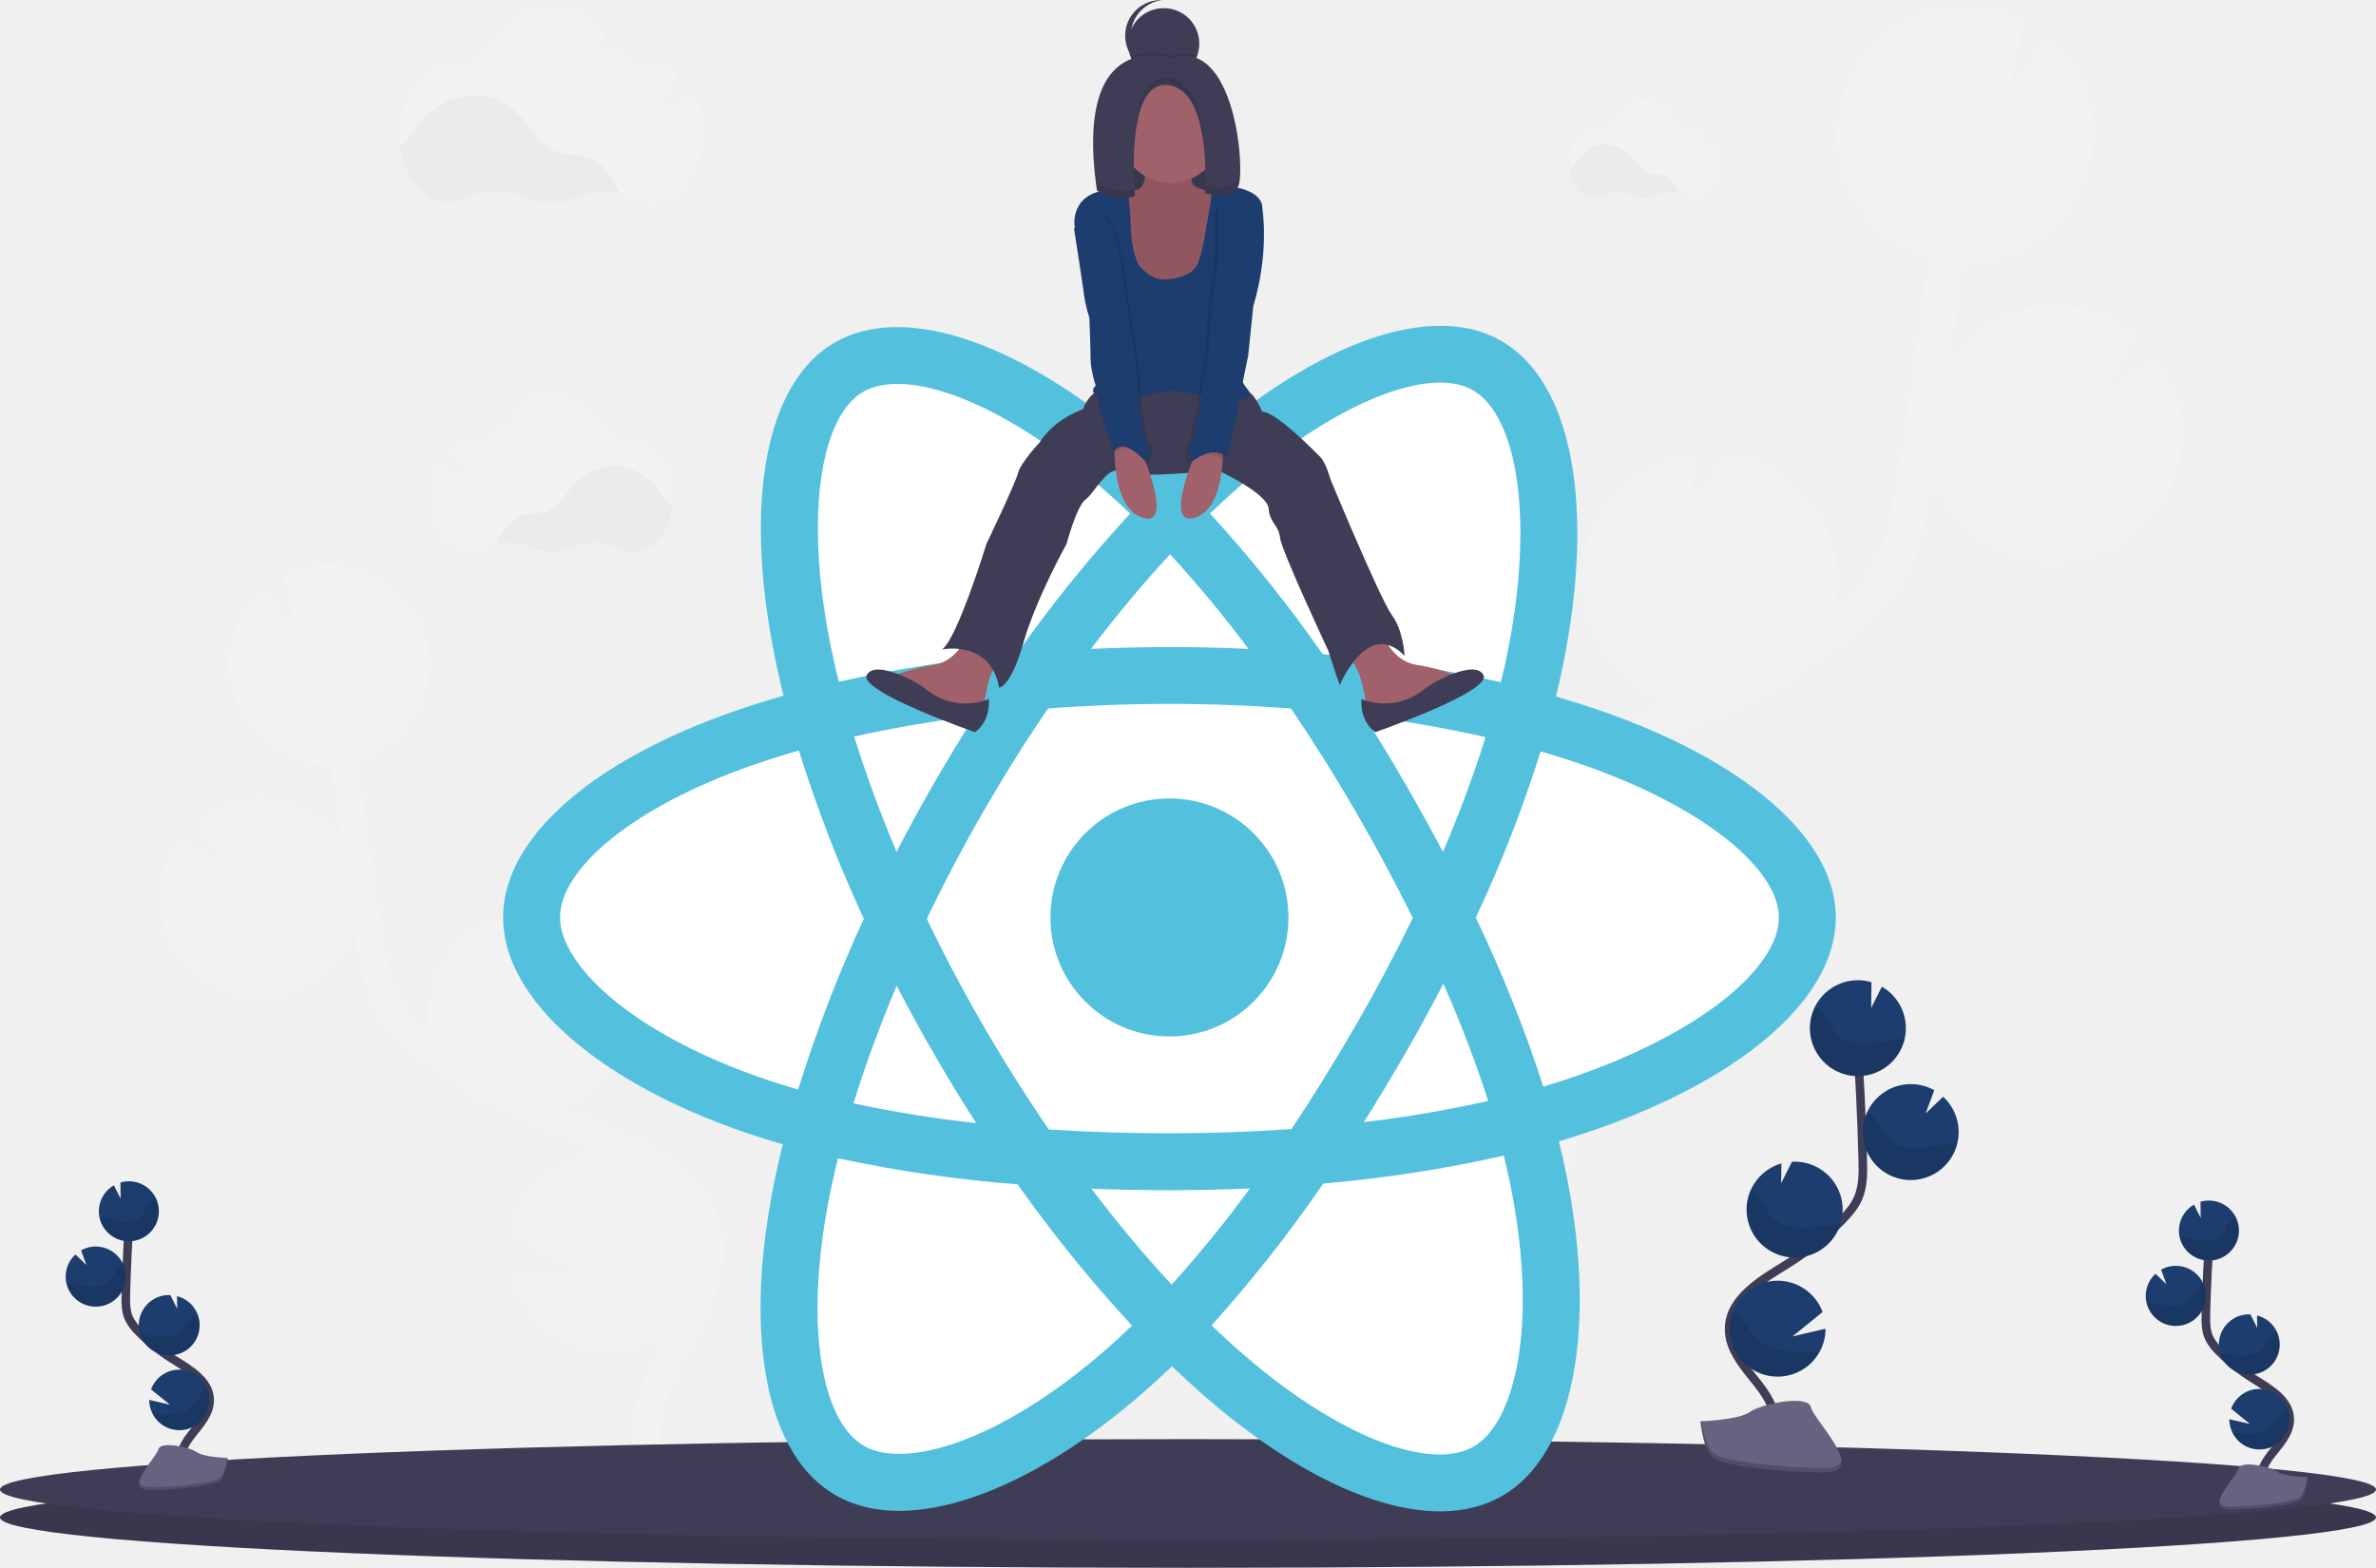
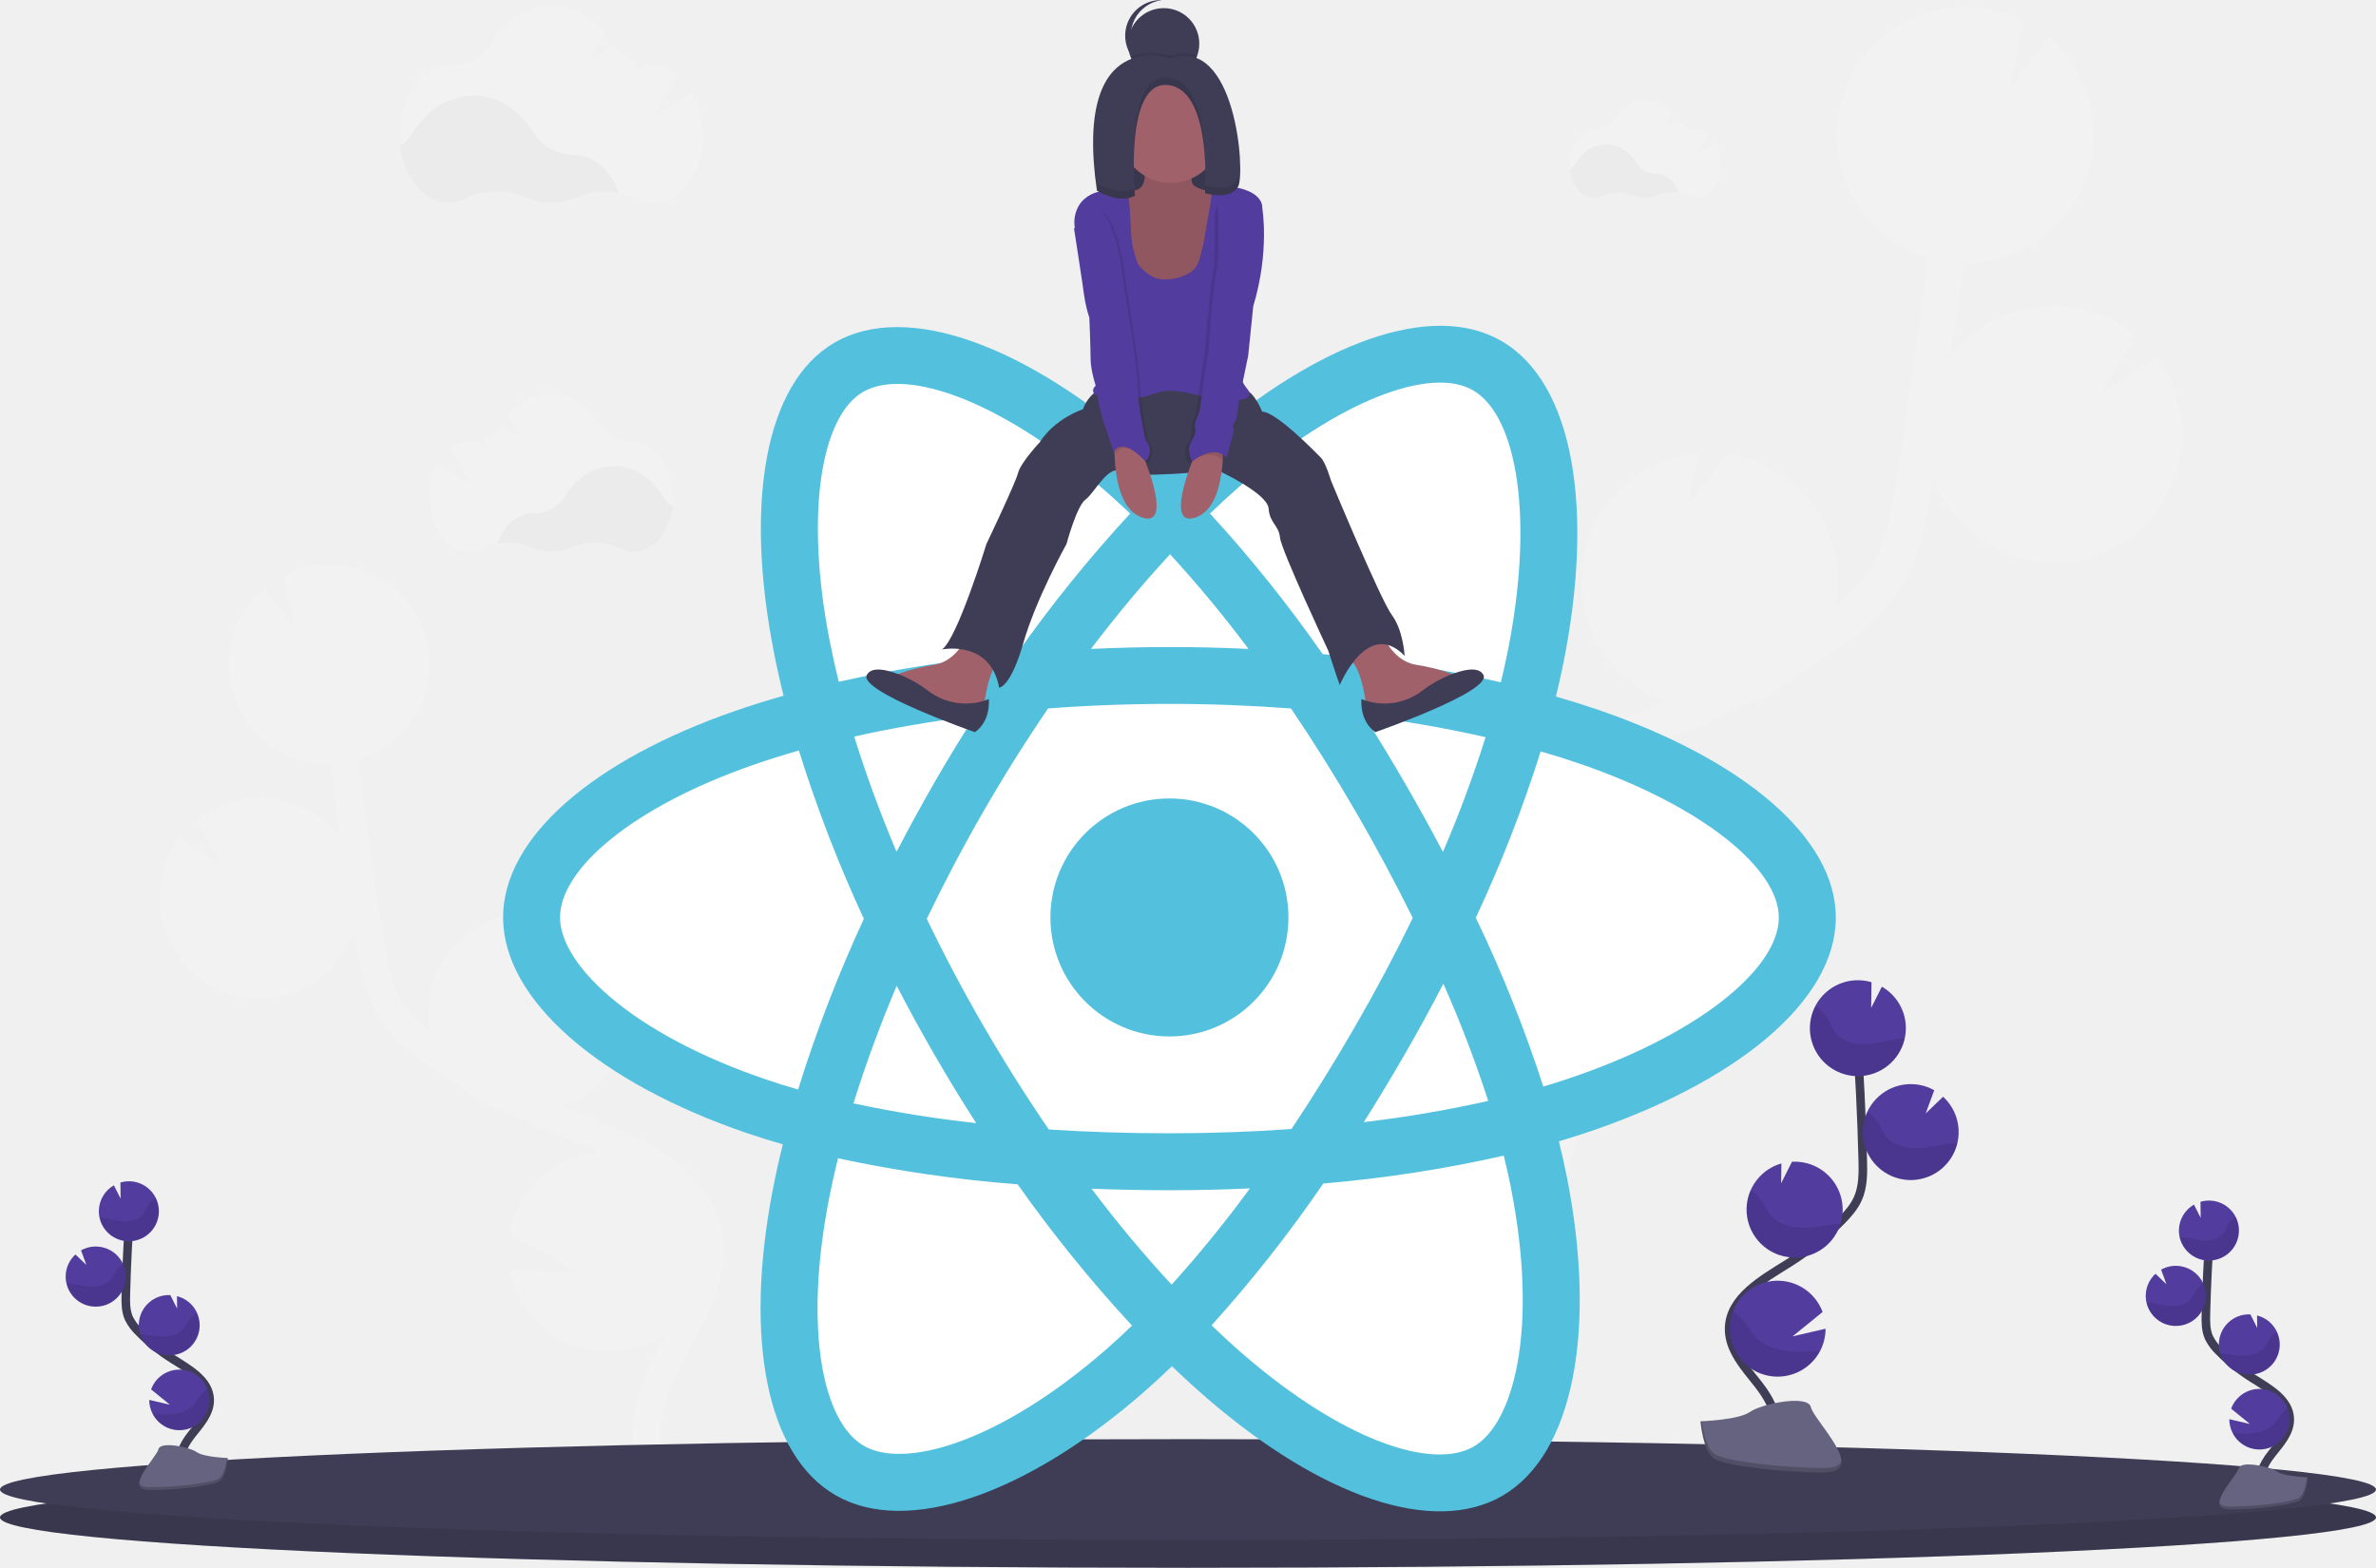
<svg xmlns="http://www.w3.org/2000/svg" id="a75d69e6-d07c-4db3-9c83-72b2470e5561" data-name="Layer 1" width="1108" height="731.18" viewBox="0 0 1108 731.18">
  <path d="M813.68,415.2l6.89-2.7c.66-.26,1.31-.54,2-.81a59.85,59.85,0,0,1,15.28-115.77l-4.8,24.2,18.22-23.92.16,0a59.87,59.87,0,0,1,51.16,67.45c-.15,1.13-.39,2.23-.6,3.34,5.61-4.43,10.87-9.32,14.81-15,8-11.54,10.71-25.76,13.47-43.17,5.47-34.48,10.4-69.34,14.84-104.18a59.83,59.83,0,0,1-42-65.36c.25-1.82.6-3.59,1-5.34.1-.44.2-.88.31-1.31.43-1.69.91-3.35,1.47-5,.09-.27.21-.52.3-.78.5-1.37,1-2.72,1.65-4,.22-.5.44-1,.67-1.47.69-1.43,1.42-2.83,2.22-4.19.27-.45.56-.88.83-1.33.62-1,1.27-2,1.94-2.93.36-.5.71-1,1.08-1.49l.27-.39,0,0a59.81,59.81,0,0,1,74.64-17l-6.24,31.49,18-23.64a59.5,59.5,0,0,1,16.32,68.62h.07c-.17.4-.38.78-.55,1.18-.33.74-.67,1.47-1,2.2-.46.93-1,1.84-1.45,2.74-.38.68-.75,1.36-1.16,2-.59,1-1.23,1.9-1.87,2.83-.38.54-.73,1.1-1.12,1.63-1,1.39-2.12,2.72-3.26,4-.4.45-.83.86-1.25,1.3-.81.86-1.62,1.71-2.48,2.52-.53.5-1.09,1-1.64,1.46-.79.7-1.6,1.38-2.43,2-.59.47-1.19.92-1.79,1.36-.87.63-1.75,1.22-2.64,1.81-.6.39-1.2.78-1.81,1.15-1,.61-2.05,1.17-3.1,1.72-.53.27-1,.57-1.59.83-1.58.77-3.2,1.48-4.85,2.11-.31.12-.64.21-.95.32-1.38.5-2.77,1-4.18,1.35-.61.17-1.23.31-1.85.46-1.15.28-2.31.54-3.48.76q-1,.18-2.07.33c-1.15.17-2.31.3-3.48.4-.69.06-1.37.12-2.07.16-1.26.06-2.53.07-3.8.06a2.08,2.08,0,0,0-.25,0q-2.82,22-5.92,44A59.82,59.82,0,0,1,1042,240.88l-15.68,26.58,25.21-16.59a59.68,59.68,0,0,1,11.5,44.16,58.76,58.76,0,0,1-4.5,15.94,59.83,59.83,0,0,1-111.19-4c-.23,1.48-.45,3-.68,4.46-2.44,15.35-5.47,34.46-16.23,50-7.29,10.56-17.33,18.36-27.09,25.22q-9.52,6.7-19.48,12.77a59.85,59.85,0,0,1-24.53,13.74q-16,8.19-32.69,14.81l-6.95,2.72c-6.25,2.44-12.65,4.94-19,7.6,1,.09,2,.17,3,.3a59.9,59.9,0,0,1,50.86,49.05l-42.31,23.11,42.18-1.89A59.16,59.16,0,0,1,843,534.54a59.87,59.87,0,0,1-82.7,11.74l2.1,3.91c1.4,2.58,2.78,5.15,4.12,7.7,18.33,34.74,19.66,64.74,3.75,84.49l-13-10.45c15.49-19.22,3.2-49.77-5.5-66.27-1.32-2.5-2.68-5-4-7.56C736,536.27,722.65,511.53,728,485.2,736,445.5,779.05,428.7,813.68,415.2Z" transform="translate(-46 -84.41)" fill="#f2f2f2" />
  <path d="M315.6,603.42l-5.38-2.11c-.52-.2-1-.43-1.54-.63a46.75,46.75,0,0,0-11.94-90.42l3.75,18.9-14.22-18.68h-.13a46.76,46.76,0,0,0-40,52.68c.12.89.31,1.74.47,2.61a55.84,55.84,0,0,1-11.56-11.73c-6.23-9-8.37-20.12-10.53-33.71C220.29,493.4,216.45,466.18,213,439a46.72,46.72,0,0,0,32.77-51.05c-.2-1.42-.47-2.8-.79-4.17l-.24-1c-.34-1.32-.71-2.62-1.15-3.88-.07-.21-.16-.41-.24-.61-.39-1.07-.82-2.12-1.28-3.15-.18-.38-.35-.77-.53-1.15-.54-1.11-1.11-2.2-1.73-3.26-.21-.36-.44-.7-.65-1-.49-.78-1-1.55-1.52-2.29-.28-.39-.55-.79-.84-1.17l-.21-.3h0a46.76,46.76,0,0,0-58.29-13.32l4.88,24.6-14.07-18.46a46.48,46.48,0,0,0-12.75,53.59h-.05c.13.31.29.61.43.92.26.58.52,1.15.8,1.72q.54,1.08,1.14,2.13c.29.54.58,1.07.9,1.59.46.75,1,1.48,1.46,2.21.3.42.57.86.88,1.27.8,1.08,1.65,2.12,2.54,3.13.31.35.65.67,1,1,.63.67,1.27,1.33,1.94,2,.41.4.85.77,1.28,1.14q.93.83,1.89,1.59c.46.36.93.71,1.4,1.06.68.49,1.37,1,2.06,1.41.47.31.94.61,1.42.9.79.48,1.6.91,2.42,1.34.42.22.82.45,1.24.66,1.24.6,2.5,1.15,3.79,1.64.24.1.5.16.74.25,1.07.39,2.16.75,3.27,1.06.47.13,1,.24,1.44.35.9.22,1.8.43,2.72.6l1.61.26c.9.13,1.81.23,2.72.31.54.05,1.07.09,1.62.12,1,.05,2,.06,3,.05h.19q2.2,17.22,4.62,34.41a46.71,46.71,0,0,0-67.48-8.14L149.49,488l-19.68-12.95a46.57,46.57,0,0,0-9,34.49A45.8,45.8,0,0,0,124.34,522a46.73,46.73,0,0,0,86.84-3.12c.18,1.15.35,2.32.53,3.48,1.9,12,4.27,26.92,12.67,39.08,5.7,8.24,13.54,14.33,21.16,19.69q7.44,5.24,15.21,10a46.88,46.88,0,0,0,19.16,10.74c8.32,4.26,16.84,8.14,25.54,11.56l5.42,2.13c4.88,1.9,9.88,3.85,14.81,5.93-.78.07-1.57.13-2.36.24A46.77,46.77,0,0,0,283.6,660l33,18-32.94-1.47a46.78,46.78,0,0,0,73.57,29.2c-.55,1-1.09,2-1.64,3.05-1.09,2-2.17,4-3.22,6-14.31,27.13-15.35,50.57-2.92,66l10.13-8.16c-12.1-15-2.5-38.87,4.3-51.76,1-1.95,2.09-3.92,3.16-5.9,9.19-17,19.61-36.37,15.46-56.94C376.29,627.08,342.64,614,315.6,603.42Z" transform="translate(-46 -84.41)" fill="#f2f2f2" />
  <ellipse cx="554" cy="707.68" rx="554" ry="23.5" fill="#3f3d56" />
  <ellipse cx="554" cy="707.68" rx="554" ry="23.5" opacity="0.1" />
  <ellipse cx="554" cy="694.68" rx="554" ry="23.5" fill="#3f3d56" />
  <path d="M131,770.73c-3-5.51.4-12.26,4.28-17.18s8.61-10,8.51-16.29c-.14-9-9.7-14.31-17.33-19.08a84.78,84.78,0,0,1-15.56-12.51,23,23,0,0,1-4.78-6.4c-1.58-3.52-1.53-7.52-1.43-11.38q.5-19.26,1.9-38.48" transform="translate(-46 -84.41)" fill="none" stroke="#3f3d56" stroke-miterlimit="10" stroke-width="4" />
-   <path d="M92.11,648.7a14,14,0,0,1,7-11.49l3.14,6.21-.09-7.52a13.86,13.86,0,0,1,4.62-.56A14,14,0,1,1,92.11,648.7Z" transform="translate(-46 -84.41)" fill="#1c3d6d" />
-   <path d="M117.14,743.7a14,14,0,0,0,26.5-5.76,13.82,13.82,0,0,0-.91-5.69,14,14,0,0,0-26.27.15l8.77,7.13-9.64-2.24A13.89,13.89,0,0,0,117.14,743.7Z" transform="translate(-46 -84.41)" fill="#1c3d6d" />
-   <path d="M124.07,716.45a14,14,0,0,0,4.46-27.54l.07,5.79-3.18-6.29h0a14,14,0,0,0-1.31,28.05Z" transform="translate(-46 -84.41)" fill="#1c3d6d" />
-   <path d="M90,693.78a14,14,0,0,0,1.32-28,13.88,13.88,0,0,0-7.52,1.78l2.48,6.8-5.11-4.9a14,14,0,0,0-4.53,9.69A13.33,13.33,0,0,0,77,683,14,14,0,0,0,90,693.78Z" transform="translate(-46 -84.41)" fill="#1c3d6d" />
+   <path d="M92.11,648.7a14,14,0,0,1,7-11.49l3.14,6.21-.09-7.52a13.86,13.86,0,0,1,4.62-.56A14,14,0,1,1,92.11,648.7Z" transform="translate(-46 -84.41)" fill="#523c9d" />
+   <path d="M117.14,743.7a14,14,0,0,0,26.5-5.76,13.82,13.82,0,0,0-.91-5.69,14,14,0,0,0-26.27.15l8.77,7.13-9.64-2.24A13.89,13.89,0,0,0,117.14,743.7Z" transform="translate(-46 -84.41)" fill="#523c9d" />
+   <path d="M124.07,716.45a14,14,0,0,0,4.46-27.54l.07,5.79-3.18-6.29h0a14,14,0,0,0-1.31,28.05Z" transform="translate(-46 -84.41)" fill="#523c9d" />
+   <path d="M90,693.78a14,14,0,0,0,1.32-28,13.88,13.88,0,0,0-7.52,1.78l2.48,6.8-5.11-4.9a14,14,0,0,0-4.53,9.69A13.33,13.33,0,0,0,77,683,14,14,0,0,0,90,693.78Z" transform="translate(-46 -84.41)" fill="#523c9d" />
  <path d="M94,652.44c3.24.36,6.39,1.37,9.64,1.57s6.82-.58,8.88-3.1c1.11-1.37,1.66-3.09,2.59-4.57a10.08,10.08,0,0,1,3.54-3.33,14,14,0,1,1-26.24,9.32C92.94,652.35,93.47,652.39,94,652.44Z" transform="translate(-46 -84.41)" opacity="0.1" />
  <path d="M90,693.78a14,14,0,0,0,13.35-20,10.4,10.4,0,0,0-2.82,2.83c-1,1.51-1.61,3.25-2.78,4.64-2.19,2.57-5.92,3.41-9.31,3.25s-6.66-1.11-10-1.42c-.47,0-.94-.08-1.41-.09A14,14,0,0,0,90,693.78Z" transform="translate(-46 -84.41)" opacity="0.1" />
  <path d="M124.07,716.45a14,14,0,0,0,13.47-19.76,11.36,11.36,0,0,0-3,2.85c-1.09,1.54-1.77,3.31-3,4.73-2.36,2.64-6.34,3.57-9.93,3.48s-6.82-.93-10.28-1.19A14,14,0,0,0,124.07,716.45Z" transform="translate(-46 -84.41)" opacity="0.1" />
  <path d="M117.14,743.7a14,14,0,0,0,26.5-5.76,13.82,13.82,0,0,0-.91-5.69,14,14,0,0,0-3.08,2.74c-1.34,1.63-2.21,3.47-3.76,5-2.87,2.82-7.5,4-11.62,4.09A62.35,62.35,0,0,1,117.14,743.7Z" transform="translate(-46 -84.41)" opacity="0.1" />
  <path d="M152.19,764.39s-11.08-.34-14.41-2.72-17-5.22-17.87-1.4-16.65,19-4.14,19.06,29.06-2,32.39-4S152.19,764.39,152.19,764.39Z" transform="translate(-46 -84.41)" fill="#656380" />
  <path d="M115.54,778c12.51.1,29.06-2,32.4-4,2.53-1.54,3.54-7.09,3.88-9.65l.37,0s-.7,8.93-4,11-19.89,4.08-32.39,4c-3.61,0-4.86-1.31-4.79-3.22C111.48,777.26,112.86,778,115.54,778Z" transform="translate(-46 -84.41)" opacity="0.2" />
  <path d="M1101,779.73c-3-5.51.4-12.26,4.28-17.18s8.61-10,8.51-16.29c-.14-9-9.7-14.31-17.33-19.08a84.78,84.78,0,0,1-15.56-12.51,23,23,0,0,1-4.78-6.4c-1.58-3.52-1.53-7.52-1.43-11.38q.49-19.26,1.9-38.48" transform="translate(-46 -84.41)" fill="none" stroke="#3f3d56" stroke-miterlimit="10" stroke-width="4" />
-   <path d="M1062.11,657.7a14,14,0,0,1,7-11.49l3.14,6.21-.09-7.52a13.86,13.86,0,0,1,4.62-.56,14,14,0,1,1-14.68,13.36Z" transform="translate(-46 -84.41)" fill="#1c3d6d" />
-   <path d="M1087.14,752.7a14,14,0,0,0,26.5-5.76,13.82,13.82,0,0,0-.91-5.69,14,14,0,0,0-26.27.15l8.77,7.13-9.64-2.24A13.89,13.89,0,0,0,1087.14,752.7Z" transform="translate(-46 -84.41)" fill="#1c3d6d" />
-   <path d="M1094.07,725.45a14,14,0,0,0,4.46-27.54l.07,5.79-3.18-6.29h0a14,14,0,0,0-1.31,28.05Z" transform="translate(-46 -84.41)" fill="#1c3d6d" />
-   <path d="M1060,702.78a14,14,0,0,0,1.32-28,13.88,13.88,0,0,0-7.52,1.78l2.48,6.8-5.11-4.9a14,14,0,0,0-4.53,9.69A13.33,13.33,0,0,0,1047,692,14,14,0,0,0,1060,702.78Z" transform="translate(-46 -84.41)" fill="#1c3d6d" />
+   <path d="M1062.11,657.7a14,14,0,0,1,7-11.49l3.14,6.21-.09-7.52a13.86,13.86,0,0,1,4.62-.56,14,14,0,1,1-14.68,13.36Z" transform="translate(-46 -84.41)" fill="#523c9d" />
+   <path d="M1087.14,752.7a14,14,0,0,0,26.5-5.76,13.82,13.82,0,0,0-.91-5.69,14,14,0,0,0-26.27.15l8.77,7.13-9.64-2.24A13.89,13.89,0,0,0,1087.14,752.7Z" transform="translate(-46 -84.41)" fill="#523c9d" />
+   <path d="M1094.07,725.45a14,14,0,0,0,4.46-27.54l.07,5.79-3.18-6.29h0a14,14,0,0,0-1.31,28.05Z" transform="translate(-46 -84.41)" fill="#523c9d" />
+   <path d="M1060,702.78a14,14,0,0,0,1.32-28,13.88,13.88,0,0,0-7.52,1.78l2.48,6.8-5.11-4.9a14,14,0,0,0-4.53,9.69A13.33,13.33,0,0,0,1047,692,14,14,0,0,0,1060,702.78Z" transform="translate(-46 -84.41)" fill="#523c9d" />
  <path d="M1064,661.44c3.24.36,6.39,1.37,9.64,1.57s6.82-.58,8.88-3.1c1.11-1.37,1.66-3.09,2.59-4.57a10.08,10.08,0,0,1,3.54-3.33,14,14,0,1,1-26.24,9.32C1062.94,661.35,1063.47,661.39,1064,661.44Z" transform="translate(-46 -84.41)" opacity="0.1" />
  <path d="M1060,702.78a14,14,0,0,0,13.35-20,10.4,10.4,0,0,0-2.82,2.83c-1,1.51-1.61,3.25-2.78,4.64-2.19,2.57-5.92,3.41-9.31,3.25s-6.66-1.11-10-1.42c-.47,0-.94-.08-1.41-.09A14,14,0,0,0,1060,702.78Z" transform="translate(-46 -84.41)" opacity="0.1" />
  <path d="M1094.07,725.45a14,14,0,0,0,13.47-19.76,11.36,11.36,0,0,0-3,2.85c-1.09,1.54-1.77,3.31-3,4.73-2.36,2.64-6.34,3.57-9.93,3.48s-6.82-.93-10.28-1.19A14,14,0,0,0,1094.07,725.45Z" transform="translate(-46 -84.41)" opacity="0.1" />
  <path d="M1087.14,752.7a14,14,0,0,0,26.5-5.76,13.82,13.82,0,0,0-.91-5.69,14,14,0,0,0-3.08,2.74c-1.34,1.63-2.21,3.47-3.76,5-2.87,2.82-7.5,4-11.62,4.09A62.35,62.35,0,0,1,1087.14,752.7Z" transform="translate(-46 -84.41)" opacity="0.1" />
  <path d="M1122.19,773.39s-11.08-.34-14.41-2.72-17-5.22-17.87-1.4-16.65,19-4.14,19.06,29.06-2,32.39-4S1122.19,773.39,1122.19,773.39Z" transform="translate(-46 -84.41)" fill="#656380" />
  <path d="M1085.54,787c12.51.1,29.06-2,32.4-4,2.53-1.54,3.54-7.09,3.88-9.65l.37,0s-.7,8.93-4,11-19.89,4.08-32.39,4c-3.61,0-4.86-1.31-4.79-3.22C1081.48,786.26,1082.86,787,1085.54,787Z" transform="translate(-46 -84.41)" opacity="0.2" />
  <path d="M791.57,415.56q-9.92-3.4-20-6.3,1.66-6.79,3.09-13.65c15.14-73.51,5.24-132.73-28.57-152.22-32.42-18.7-85.44.8-139,47.39q-7.92,6.92-15.47,14.2-5.07-4.85-10.3-9.51C525.21,245.64,469,224.65,435.18,244.2c-32.39,18.75-42,74.42-28.35,144.09q2,10.35,4.59,20.58c-7.95,2.26-15.64,4.67-23,7.24C322.63,439,280.61,475,280.61,512.29c0,38.51,45.11,77.14,113.64,100.56q8.34,2.83,16.8,5.26-2.74,11-4.88,22.18c-13,68.46-2.84,122.82,29.46,141.45C469,801,525,781.2,579.52,733.54c4.31-3.77,8.63-7.77,13-11.95q8.18,7.89,16.79,15.32c52.82,45.45,105,63.81,137.26,45.12,33.33-19.29,44.16-77.69,30.1-148.73q-1.6-8.14-3.73-16.61,5.91-1.74,11.56-3.61c71.24-23.6,117.6-61.76,117.6-100.79,0-37.43-43.38-73.62-110.5-96.73Z" transform="translate(-46 -84.41)" fill="#53c1de" />
  <path d="M776.12,587.88c-3.4,1.13-6.88,2.21-10.44,3.27a621.6,621.6,0,0,0-31.47-78.73,623.06,623.06,0,0,0,30.25-77.58c6.35,1.84,12.53,3.78,18.47,5.83,57.51,19.79,92.59,49.06,92.59,71.62,0,24-37.89,55.21-99.4,75.59ZM750.6,638.46c6.22,31.41,7.1,59.81,3,82-3.7,19.95-11.14,33.25-20.34,38.58-19.59,11.33-61.47-3.4-106.64-42.27q-7.77-6.69-15.63-14.25a624.23,624.23,0,0,0,52.09-66.14,620.2,620.2,0,0,0,84.17-13q1.9,7.68,3.37,15ZM492.48,757.1c-19.14,6.76-34.38,6.95-43.59,1.64-19.6-11.31-27.75-55-16.63-113.5q2-10.37,4.53-20.63a625.79,625.79,0,0,0,83.75,12.13,645.09,645.09,0,0,0,53.35,65.9q-5.79,5.61-11.84,10.91c-24.11,21.08-48.28,36-69.57,43.55ZM402.84,587.73c-30.31-10.36-55.33-23.82-72.49-38.5-15.41-13.2-23.19-26.31-23.19-36.94,0-22.63,33.74-51.5,90-71.11q10.6-3.69,21.39-6.73a637.08,637.08,0,0,0,30.29,78.48,646.29,646.29,0,0,0-30.66,79.6Q410.44,590.32,402.84,587.73Zm30.05-204.54c-11.68-59.69-3.93-104.72,15.59-116,20.79-12,66.76,5.12,115.22,48.15,3.1,2.75,6.21,5.63,9.32,8.6a635.89,635.89,0,0,0-52.93,65.52,648.42,648.42,0,0,0-82.93,12.89q-2.39-9.52-4.27-19.15ZM701,449.38q-9.11-15.74-18.89-31.08c19.83,2.51,38.82,5.83,56.66,9.91a565.54,565.54,0,0,1-19.89,53.51q-8.61-16.35-17.88-32.34ZM591.64,342.91a569.3,569.3,0,0,1,36.57,44.14q-36.71-1.73-73.45,0c12.07-15.92,24.44-30.72,36.88-44.13Zm-110,106.65q-9.15,15.87-17.55,32.14c-7.73-18.33-14.34-36.36-19.74-53.77,17.73-4,36.64-7.21,56.34-9.68Q490.77,433.69,481.62,449.56Zm19.61,158.65A564.64,564.64,0,0,1,444,599c5.49-17.71,12.25-36.13,20.15-54.86q8.43,16.29,17.61,32.16Q491.1,592.49,501.23,608.21Zm91.14,75.33C579.79,670,567.24,655,555,638.79q17.85.71,36.36.71,19,0,37.51-.84A563.94,563.94,0,0,1,592.37,683.54ZM719.08,543.19A562.82,562.82,0,0,1,740,597.85a561.35,561.35,0,0,1-58,9.89q9.85-15.63,19.08-31.63,9.38-16.26,18-32.92Zm-41,19.66q-14.12,24.52-29.81,48.1c-18.44,1.32-37.49,2-56.91,2s-38.15-.6-56.27-1.78Q519,587.67,504.7,563t-26.51-50.08q12.27-25.53,26.43-50.1h0q14.14-24.56,30.13-48c18.49-1.4,37.43-2.13,56.59-2.13s38.22.74,56.69,2.14q15.81,23.37,30,47.81t26.79,49.87q-12.45,25.62-26.71,50.3Zm54.77-296.46c20.81,12,28.9,60.4,15.83,123.87q-1.29,6.19-2.8,12.35a635.74,635.74,0,0,0-83.09-13.13,625.16,625.16,0,0,0-52.53-65.56q7-6.74,14.29-13.11c45.88-39.93,88.76-55.69,108.3-44.42Z" transform="translate(-46 -84.41)" fill="#fff" />
  <path d="M591.34,456.79a55.5,55.5,0,1,1-55.5,55.5,55.49,55.49,0,0,1,55.5-55.5" transform="translate(-46 -84.41)" fill="#53c1de" />
  <path d="M605.26,104.81a16.6,16.6,0,1,1-16.6-16.6A16.52,16.52,0,0,1,605.26,104.81Z" transform="translate(-46 -84.41)" fill="#3f3d56" />
  <path d="M575.4,109a16.62,16.62,0,0,1,12.49-24.54,16.6,16.6,0,1,0,1.41,33.07A16.6,16.6,0,0,1,575.4,109Z" transform="translate(-46 -84.41)" fill="#3f3d56" />
  <rect x="521.91" y="43.52" width="44.47" height="69.37" fill="#3f3d56" />
  <rect x="521.91" y="43.52" width="44.47" height="69.37" opacity="0.1" />
  <path d="M497.66,379.61s-4.75,13.05-16,14.83-17.79,4.74-17.79,4.74l26.68,17.19,14.23-1.78s1.78-18.38,7.71-22.53S497.66,379.61,497.66,379.61Z" transform="translate(-46 -84.41)" fill="#a0616a" />
  <path d="M690.34,379.61s4.75,13.05,16,14.83,17.79,4.74,17.79,4.74l-26.68,17.19-14.23-1.78s-1.78-18.38-7.71-22.53S690.34,379.61,690.34,379.61Z" transform="translate(-46 -84.41)" fill="#a0616a" />
  <path d="M560.5,264.59s-7.11,3.56-9.48,10.68c0,0-13,4.15-20.16,15.41,0,0-8.9,9.49-10.08,14.23S506,338.11,506,338.11s-13.64,44.47-20.75,49.21c0,0,22.53-4.74,26.68,17.79,0,0,5.33,0,11.26-20.75s20.16-46.25,20.16-46.25,4.74-17.78,8.89-20.75,10.67-16.6,16.6-13,45.06-.6,45.06-.6S637,314.4,637.58,321.51s4.74,7.71,5.33,13.64,22.53,52.76,22.53,52.76,4.15,13,5.34,16c0,0,13-31.42,30.24-13.63,0,0-.6-11.86-5.93-19s-28.46-62.84-28.46-62.84-2.37-8.3-4.74-10.67-20.76-21.35-27.28-21.35c0,0-3.55-8.89-7.7-10.08Z" transform="translate(-46 -84.41)" fill="#3f3d56" />
  <path d="M507.14,410.44a28.89,28.89,0,0,1-28.22-3.79,56.37,56.37,0,0,0-12.59-7.3c-6.29-2.54-13.81-4.42-16.1-.17-4.15,7.71,50.39,26.68,50.39,26.68S507.74,421.71,507.14,410.44Z" transform="translate(-46 -84.41)" fill="#3f3d56" />
  <path d="M680.86,410.44a28.89,28.89,0,0,0,28.22-3.79,56.37,56.37,0,0,1,12.59-7.3c6.29-2.54,13.81-4.42,16.1-.17,4.15,7.71-50.39,26.68-50.39,26.68S680.26,421.71,680.86,410.44Z" transform="translate(-46 -84.41)" fill="#3f3d56" />
  <path d="M579.88,167.08c-.22,2.06-.9,4.29-2.66,5.38-1.44.9-3.26.83-4.92,1.17a11.46,11.46,0,0,0-7.82,6.77,17.51,17.51,0,0,0-.75,10.55,39.22,39.22,0,0,0,1.52,5.06c1.74,4.92,3.84,9.8,7.09,13.89a59,59,0,0,0,9.3,8.77c2.11,1.72,4.29,3.47,6.89,4.28a21.75,21.75,0,0,0,5.4.72c2.25.1,4.65.17,6.6-.95,3-1.73,3.89-5.55,5.52-8.62,1.38-2.6,3.44-4.81,4.73-7.46a29.49,29.49,0,0,0,2-6.52l2.77-12.3c1-4.47,1.92-9.51-.59-13.34a2.28,2.28,0,0,0-.74-.77,2.79,2.79,0,0,0-1.52-.15,16.44,16.44,0,0,1-9.15-2.09,3.93,3.93,0,0,1-1.15-.9,4.72,4.72,0,0,1-.7-2.12,22.2,22.2,0,0,0-1.28-4.45,3,3,0,0,0-.87-1.34,3.15,3.15,0,0,0-1.41-.47,114.47,114.47,0,0,0-12.93-1.35c-1.42-.07-3.56-.64-4.54.62S580,165.58,579.88,167.08Z" transform="translate(-46 -84.41)" fill="#a0616a" />
  <path d="M579.88,167.08c-.22,2.06-.9,4.29-2.66,5.38-1.44.9-3.26.83-4.92,1.17a11.46,11.46,0,0,0-7.82,6.77,17.51,17.51,0,0,0-.75,10.55,39.22,39.22,0,0,0,1.52,5.06c1.74,4.92,3.84,9.8,7.09,13.89a59,59,0,0,0,9.3,8.77c2.11,1.72,4.29,3.47,6.89,4.28a21.75,21.75,0,0,0,5.4.72c2.25.1,4.65.17,6.6-.95,3-1.73,3.89-5.55,5.52-8.62,1.38-2.6,3.44-4.81,4.73-7.46a29.49,29.49,0,0,0,2-6.52l2.77-12.3c1-4.47,1.92-9.51-.59-13.34a2.28,2.28,0,0,0-.74-.77,2.79,2.79,0,0,0-1.52-.15,16.44,16.44,0,0,1-9.15-2.09,3.93,3.93,0,0,1-1.15-.9,4.72,4.72,0,0,1-.7-2.12,22.2,22.2,0,0,0-1.28-4.45,3,3,0,0,0-.87-1.34,3.15,3.15,0,0,0-1.41-.47,114.47,114.47,0,0,0-12.93-1.35c-1.42-.07-3.56-.64-4.54.62S580,165.58,579.88,167.08Z" transform="translate(-46 -84.41)" opacity="0.1" />
-   <path d="M571.85,174.15a26.93,26.93,0,0,0-7.13-1.12c-5.72-.14-11.84,1.83-15.14,6.5A15.34,15.34,0,0,0,547.29,191a23.57,23.57,0,0,0,5.2,10.66,32,32,0,0,1,4,5.24c1.58,3,1.63,6.59,2.06,10,1,8.12,4.46,15.75,5.83,23.82s.19,17.42-6.18,22.55c-1.07.86-2.37,1.77-2.46,3.14-.14,2.19,2.71,3.12,4.9,3.33,6.55.62,13.27,1.23,19.63-.46,2.63-.7,5.17-1.79,7.85-2.29,6.8-1.27,13.64,1.34,20.45,2.59a90.61,90.61,0,0,0,14.91,1.21,7.94,7.94,0,0,0,3.43-.45,2.75,2.75,0,0,0,1.74-2.74,4.76,4.76,0,0,0-1.18-2c-3.44-4.25-4.49-9.9-5.43-15.29l-3.15-18.11c-1.69-9.68-3.26-20.2,1.32-28.89,3.29-6.25,9.36-10.65,12.83-16.8a9.84,9.84,0,0,0,1.55-6.28c-.52-3.09-3.31-5.3-6.17-6.59A23.21,23.21,0,0,0,611,173c.1,4.33-1,8.71-1.71,13l-1.21,7a88.83,88.83,0,0,1-2.71,12.2,12.85,12.85,0,0,1-2.17,4.42,11.43,11.43,0,0,1-3.83,2.79,22.83,22.83,0,0,1-10.14,2.32,13.54,13.54,0,0,1-4.48-.69,19,19,0,0,1-6.17-4.34,10.11,10.11,0,0,1-1.63-1.77,9.93,9.93,0,0,1-1.11-2.67,55.42,55.42,0,0,1-1.91-7.48c-.3-1.94-.4-3.91-.54-5.87C573,186.12,573,179.72,571.85,174.15Z" transform="translate(-46 -84.41)" fill="#1c3d6d" />
+   <path d="M571.85,174.15a26.93,26.93,0,0,0-7.13-1.12c-5.72-.14-11.84,1.83-15.14,6.5A15.34,15.34,0,0,0,547.29,191a23.57,23.57,0,0,0,5.2,10.66,32,32,0,0,1,4,5.24c1.58,3,1.63,6.59,2.06,10,1,8.12,4.46,15.75,5.83,23.82s.19,17.42-6.18,22.55c-1.07.86-2.37,1.77-2.46,3.14-.14,2.19,2.71,3.12,4.9,3.33,6.55.62,13.27,1.23,19.63-.46,2.63-.7,5.17-1.79,7.85-2.29,6.8-1.27,13.64,1.34,20.45,2.59a90.61,90.61,0,0,0,14.91,1.21,7.94,7.94,0,0,0,3.43-.45,2.75,2.75,0,0,0,1.74-2.74,4.76,4.76,0,0,0-1.18-2c-3.44-4.25-4.49-9.9-5.43-15.29l-3.15-18.11c-1.69-9.68-3.26-20.2,1.32-28.89,3.29-6.25,9.36-10.65,12.83-16.8a9.84,9.84,0,0,0,1.55-6.28c-.52-3.09-3.31-5.3-6.17-6.59A23.21,23.21,0,0,0,611,173c.1,4.33-1,8.71-1.71,13l-1.21,7a88.83,88.83,0,0,1-2.71,12.2,12.85,12.85,0,0,1-2.17,4.42,11.43,11.43,0,0,1-3.83,2.79,22.83,22.83,0,0,1-10.14,2.32,13.54,13.54,0,0,1-4.48-.69,19,19,0,0,1-6.17-4.34,10.11,10.11,0,0,1-1.63-1.77,9.93,9.93,0,0,1-1.11-2.67,55.42,55.42,0,0,1-1.91-7.48c-.3-1.94-.4-3.91-.54-5.87C573,186.12,573,179.72,571.85,174.15Z" transform="translate(-46 -84.41)" fill="#523c9d" />
  <path d="M565.84,288.9s-2.37,31.43,12.45,36.76,1.78-26.09,1.78-26.09l-4.75-9.48Z" transform="translate(-46 -84.41)" fill="#a0616a" />
  <path d="M616.23,288.9s2.37,31.43-12.45,36.76S602,299.57,602,299.57l4.75-9.48Z" transform="translate(-46 -84.41)" fill="#a0616a" />
  <path d="M552.79,184l-4.74,7.71s4.15,26.68,4.74,31.42a62.2,62.2,0,0,0,2.38,10.08s.59,14.23.59,19.57,3,14.23,3,14.23a64.82,64.82,0,0,0,3,14.82c2.37,6.52,4.74,14.23,4.74,14.23s3-8.3,14.82,4.15a7.18,7.18,0,0,0,0-10.08s-3.55-16-3.55-24.31-6.53-48-6.53-48S567,172.7,552.79,184Z" transform="translate(-46 -84.41)" opacity="0.1" />
-   <path d="M551.61,183.37l-4.74,7.71s4.15,26.68,4.74,31.42A61.84,61.84,0,0,0,554,232.58s.59,14.23.59,19.56,3,14.23,3,14.23a64.53,64.53,0,0,0,3,14.82c2.37,6.53,4.75,14.23,4.75,14.23s3-8.3,14.82,4.15a7.18,7.18,0,0,0,0-10.07s-3.56-16-3.56-24.31-6.52-48-6.52-48S565.84,172.1,551.61,183.37Z" transform="translate(-46 -84.41)" fill="#1c3d6d" />
+   <path d="M551.61,183.37l-4.74,7.71s4.15,26.68,4.74,31.42A61.84,61.84,0,0,0,554,232.58s.59,14.23.59,19.56,3,14.23,3,14.23a64.53,64.53,0,0,0,3,14.82c2.37,6.53,4.75,14.23,4.75,14.23s3-8.3,14.82,4.15a7.18,7.18,0,0,0,0-10.07s-3.56-16-3.56-24.31-6.52-48-6.52-48S565.84,172.1,551.61,183.37Z" transform="translate(-46 -84.41)" fill="#523c9d" />
  <path d="M629.87,179.22l3,3.53s3.49,20.18-4.22,45.68l-2.37,23.12s-4.15,19.57-4.74,24.31-.59,5.33-1.78,7.11a2.29,2.29,0,0,0,0,3l-3.56,13s-5.33-6.52-16,1.78c0,0-3-4.74-.6-8.89s2.37-5.93,1.78-7.12,2.37-7.11,2.37-8.3S607.93,248,607.93,248s1.78-26.68,3.56-35.57c1.09-5.47,1.07-17.66.88-26.24-.19-8.94,10.63-13.78,17-7.5C629.52,178.85,629.7,179,629.87,179.22Z" transform="translate(-46 -84.41)" opacity="0.1" />
-   <path d="M631.65,178l3,3.53s3.49,20.19-4.22,45.68l-2.37,23.12s-4.15,19.57-4.74,24.31-.6,5.34-1.78,7.12a2.28,2.28,0,0,0,0,3L618,297.8s-5.33-6.53-16,1.77c0,0-3-4.74-.59-8.89s2.37-5.93,1.78-7.11,2.37-7.12,2.37-8.3,4.15-28.46,4.15-28.46,1.78-26.68,3.56-35.58.59-35.57.59-35.57S623.35,169.14,631.65,178Z" transform="translate(-46 -84.41)" fill="#1c3d6d" />
+   <path d="M631.65,178l3,3.53s3.49,20.19-4.22,45.68l-2.37,23.12s-4.15,19.57-4.74,24.31-.6,5.34-1.78,7.12a2.28,2.28,0,0,0,0,3L618,297.8s-5.33-6.53-16,1.77c0,0-3-4.74-.59-8.89s2.37-5.93,1.78-7.11,2.37-7.12,2.37-8.3,4.15-28.46,4.15-28.46,1.78-26.68,3.56-35.58.59-35.57.59-35.57S623.35,169.14,631.65,178Z" transform="translate(-46 -84.41)" fill="#523c9d" />
  <circle cx="545.92" cy="61.61" r="23.72" fill="#a0616a" />
  <path d="M604.29,110.41a16.6,16.6,0,0,1-31.09.44c9.26-3.73,18.72-.41,18.72-.41C596.65,108.78,600.75,108.93,604.29,110.41Z" transform="translate(-46 -84.41)" opacity="0.1" />
  <path d="M591.92,111.63s-45.65-16-34.38,61.66c0,0,10.08,6.52,17.78,2.37,0,0-5.33-53.95,15.42-51.58s17.19,50.4,17.19,50.4,11.86,3.55,15.42-3S622.16,101,591.92,111.63Z" transform="translate(-46 -84.41)" fill="#3f3d56" />
  <path d="M590.74,120.52c-14.24-1.62-16.2,23.27-16,39.05.17-15.69,2.81-37,16-35.49,14.81,1.69,17.24,26.66,17.41,40.8C608.32,151.9,606.9,122.37,590.74,120.52Z" transform="translate(-46 -84.41)" opacity="0.1" />
  <path d="M557.54,169.73a159.38,159.38,0,0,1-1.77-20.53,152.12,152.12,0,0,0,1.77,24.09s10.08,6.52,17.78,2.37c0,0-.12-1.28-.26-3.43C567.39,176.1,557.54,169.73,557.54,169.73Z" transform="translate(-46 -84.41)" opacity="0.1" />
  <path d="M623.35,168c-3.32,6.08-13.83,3.41-15.25,3-.07,2.2-.17,3.52-.17,3.52s11.86,3.55,15.42-3c.73-1.34,1.11-5.13,1-10.2C624.25,164.57,623.9,167,623.35,168Z" transform="translate(-46 -84.41)" opacity="0.1" />
  <path d="M872.73,757.37c4.74-8.78-.64-19.54-6.82-27.37s-13.73-16-13.57-26c.23-14.35,15.45-22.81,27.62-30.42a134.77,134.77,0,0,0,24.79-19.93c3-3.05,5.87-6.31,7.62-10.21,2.52-5.6,2.45-12,2.29-18.12q-.79-30.71-3-61.34" transform="translate(-46 -84.41)" fill="none" stroke="#3f3d56" stroke-miterlimit="10" stroke-width="4" />
-   <path d="M934.74,562.9a22.31,22.31,0,0,0-11.16-18.32l-5,9.9.15-12a22.37,22.37,0,1,0,16,20.41Z" transform="translate(-46 -84.41)" fill="#1c3d6d" />
-   <path d="M894.86,714.29a22.36,22.36,0,1,1,1.08-18l-14,11.37,15.37-3.57A22.25,22.25,0,0,1,894.86,714.29Z" transform="translate(-46 -84.41)" fill="#1c3d6d" />
-   <path d="M883.81,670.86A22.37,22.37,0,0,1,876.72,627l-.12,9.22,5.06-10h.06a22.37,22.37,0,1,1,2.09,44.69Z" transform="translate(-46 -84.41)" fill="#1c3d6d" />
-   <path d="M938.11,634.73A22.37,22.37,0,1,1,948,592.87l-4,10.83,8.13-7.8a22.37,22.37,0,0,1-14.07,38.83Z" transform="translate(-46 -84.41)" fill="#1c3d6d" />
+   <path d="M934.74,562.9a22.31,22.31,0,0,0-11.16-18.32l-5,9.9.15-12a22.37,22.37,0,1,0,16,20.41Z" transform="translate(-46 -84.41)" fill="#523c9d" />
+   <path d="M894.86,714.29a22.36,22.36,0,1,1,1.08-18l-14,11.37,15.37-3.57A22.25,22.25,0,0,1,894.86,714.29Z" transform="translate(-46 -84.41)" fill="#523c9d" />
+   <path d="M883.81,670.86A22.37,22.37,0,0,1,876.72,627l-.12,9.22,5.06-10h.06a22.37,22.37,0,1,1,2.09,44.69Z" transform="translate(-46 -84.41)" fill="#523c9d" />
+   <path d="M938.11,634.73A22.37,22.37,0,1,1,948,592.87l-4,10.83,8.13-7.8a22.37,22.37,0,0,1-14.07,38.83Z" transform="translate(-46 -84.41)" fill="#523c9d" />
  <path d="M931.74,568.86c-5.17.57-10.19,2.18-15.37,2.5s-10.87-.92-14.14-5c-1.77-2.17-2.65-4.91-4.14-7.28a16,16,0,0,0-5.63-5.3,22.37,22.37,0,1,0,41.81,14.84C933.42,568.71,932.58,568.77,931.74,568.86Z" transform="translate(-46 -84.41)" opacity="0.1" />
  <path d="M938.11,634.73a22.39,22.39,0,0,1-21.28-31.91,16.37,16.37,0,0,1,4.5,4.51c1.59,2.4,2.56,5.18,4.43,7.39,3.48,4.09,9.44,5.43,14.84,5.19s10.6-1.78,16-2.28c.75-.06,1.5-.11,2.26-.13A22.37,22.37,0,0,1,938.11,634.73Z" transform="translate(-46 -84.41)" opacity="0.1" />
  <path d="M883.81,670.86a22.37,22.37,0,0,1-21.46-31.49,17.83,17.83,0,0,1,4.73,4.55c1.74,2.45,2.82,5.27,4.86,7.54,3.77,4.2,10.11,5.68,15.83,5.54,5.54-.12,10.87-1.48,16.38-1.9A22.36,22.36,0,0,1,883.81,670.86Z" transform="translate(-46 -84.41)" opacity="0.1" />
  <path d="M894.86,714.29A22.37,22.37,0,0,1,854.08,696a22.27,22.27,0,0,1,4.91,4.38c2.13,2.59,3.53,5.53,6,7.94,4.57,4.49,11.95,6.34,18.52,6.51A97.1,97.1,0,0,0,894.86,714.29Z" transform="translate(-46 -84.41)" opacity="0.1" />
  <path d="M839,747.26s17.65-.54,23-4.33,27.16-8.31,28.48-2.24,26.53,30.22,6.6,30.38-46.31-3.1-51.62-6.34S839,747.26,839,747.26Z" transform="translate(-46 -84.41)" fill="#656380" />
  <path d="M897.4,769c-19.93.16-46.31-3.11-51.62-6.34-4-2.47-5.65-11.3-6.19-15.38l-.59,0s1.12,14.24,6.43,17.47,31.69,6.5,51.62,6.34c5.75,0,7.74-2.09,7.63-5.12C903.88,767.78,901.69,768.92,897.4,769Z" transform="translate(-46 -84.41)" opacity="0.2" />
  <path d="M369,127.27l-18.25,11.57,11.08-20.15a18,18,0,0,0-11-3.94h-.3a21.58,21.58,0,0,1-3.78-.28l-6.19,3.92,2.65-4.82a22.06,22.06,0,0,1-10.82-8.21l-11.07,7,7-12.72c-6.48-7.77-15.2-12.54-24.81-12.54-11.51,0-21.76,6.85-28.38,17.52a21.24,21.24,0,0,1-18.76,10.12l-.62,0c-12.71,0-23,14.41-23,32.19s10.3,32.18,23,32.18a17.2,17.2,0,0,0,8-2c8.29-4.31,19.17-4.39,27.85-.54a29,29,0,0,0,23.68.05c8.62-3.77,19.37-3.69,27.61.54a17.23,17.23,0,0,0,7.93,2c12.71,0,23-14.41,23-32.18A40.86,40.86,0,0,0,369,127.27Z" transform="translate(-46 -84.41)" fill="#f2f2f2" />
  <path d="M334.59,174.36a34,34,0,0,0-19.72,2.14,29,29,0,0,1-23.67-.05c-8.69-3.85-19.57-3.77-27.86.54a17.2,17.2,0,0,1-8,2c-11.29,0-20.68-11.38-22.64-26.38a21.58,21.58,0,0,0,5.64-6.08C245,135.87,255.21,129,266.72,129s21.64,6.77,28.26,17.32a21.79,21.79,0,0,0,18.76,10.31H314C323,156.64,330.8,163.85,334.59,174.36Z" transform="translate(-46 -84.41)" opacity="0.03" />
  <path d="M846.07,150.83,837,156.6l5.53-10a9,9,0,0,0-5.51-2h-.14a10.79,10.79,0,0,1-1.89-.14l-3.09,2L833.2,144a11,11,0,0,1-5.4-4.09l-5.52,3.5,3.49-6.34a16.17,16.17,0,0,0-12.37-6.26c-5.75,0-10.86,3.42-14.16,8.74a10.57,10.57,0,0,1-9.36,5h-.31c-6.34,0-11.48,7.19-11.48,16s5.14,16.05,11.48,16.05a8.62,8.62,0,0,0,4-1,16.56,16.56,0,0,1,13.89-.27,14.52,14.52,0,0,0,11.81,0,16.58,16.58,0,0,1,13.77.27,8.61,8.61,0,0,0,4,1c6.34,0,11.48-7.18,11.48-16.05A20.28,20.28,0,0,0,846.07,150.83Z" transform="translate(-46 -84.41)" fill="#f2f2f2" />
  <path d="M828.92,174.32a17,17,0,0,0-9.83,1.07,14.52,14.52,0,0,1-11.81,0,16.58,16.58,0,0,0-13.9.27,8.55,8.55,0,0,1-4,1c-5.64,0-10.32-5.67-11.3-13.15a10.93,10.93,0,0,0,2.82-3c3.3-5.32,8.42-8.73,14.16-8.73s10.79,3.37,14.09,8.63a10.85,10.85,0,0,0,9.36,5.14h.15C823.15,165.48,827,169.08,828.92,174.32Z" transform="translate(-46 -84.41)" opacity="0.03" />
  <path d="M250.34,300.27,265,309.55l-8.88-16.15a14.48,14.48,0,0,1,8.85-3.15h.23a17.08,17.08,0,0,0,3-.22l4.95,3.14L271,289.31a17.78,17.78,0,0,0,8.67-6.58l8.87,5.62L283,278.16c5.19-6.22,12.18-10,19.87-10,9.23,0,17.44,5.48,22.75,14a17,17,0,0,0,15,8.11h.5c10.18,0,18.43,11.54,18.43,25.78s-8.25,25.79-18.43,25.79a13.86,13.86,0,0,1-6.43-1.61,26.59,26.59,0,0,0-22.31-.43,23.28,23.28,0,0,1-19,0,26.64,26.64,0,0,0-22.12.43,13.9,13.9,0,0,1-6.35,1.57c-10.19,0-18.44-11.54-18.44-25.79A32.78,32.78,0,0,1,250.34,300.27Z" transform="translate(-46 -84.41)" fill="#f2f2f2" />
  <path d="M277.89,338a27.36,27.36,0,0,1,15.8,1.72,23.28,23.28,0,0,0,19,0,26.61,26.61,0,0,1,22.32.43,13.82,13.82,0,0,0,6.42,1.61c9.05,0,16.57-9.11,18.14-21.13a17.44,17.44,0,0,1-4.52-4.88c-5.31-8.54-13.52-14-22.75-14s-17.33,5.42-22.64,13.88a17.44,17.44,0,0,1-15,8.25h-.23C287.17,323.81,280.93,329.59,277.89,338Z" transform="translate(-46 -84.41)" opacity="0.03" />
</svg>
